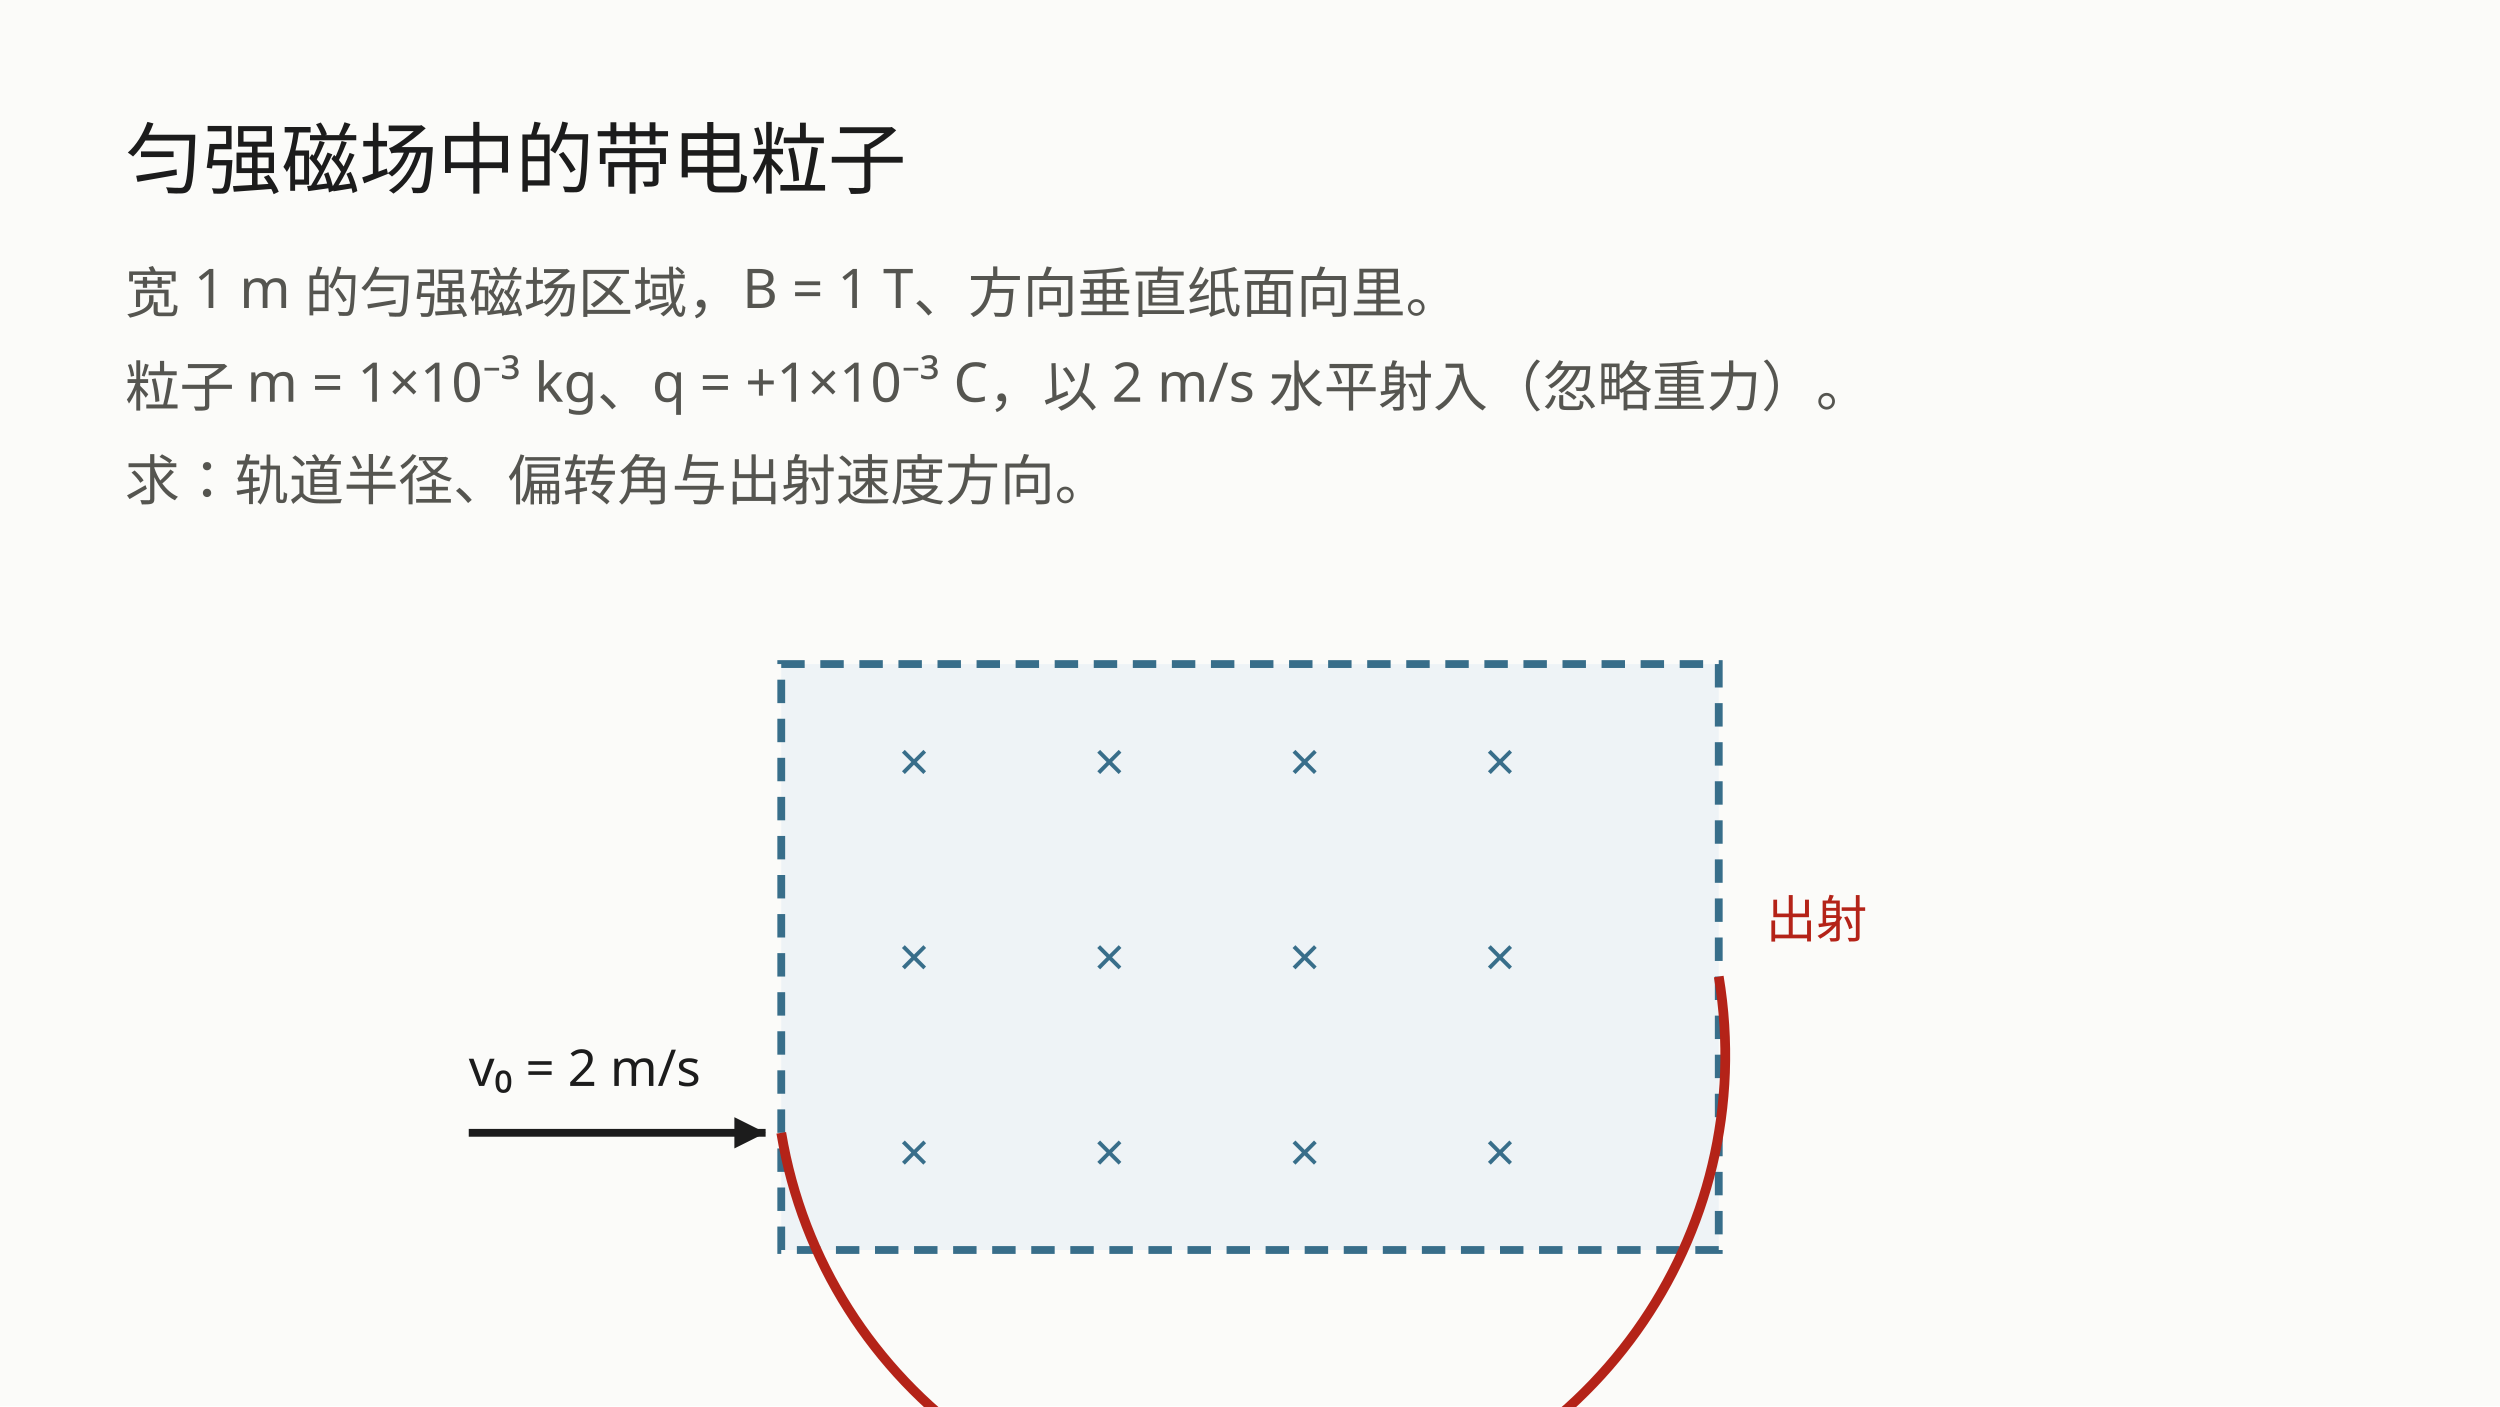
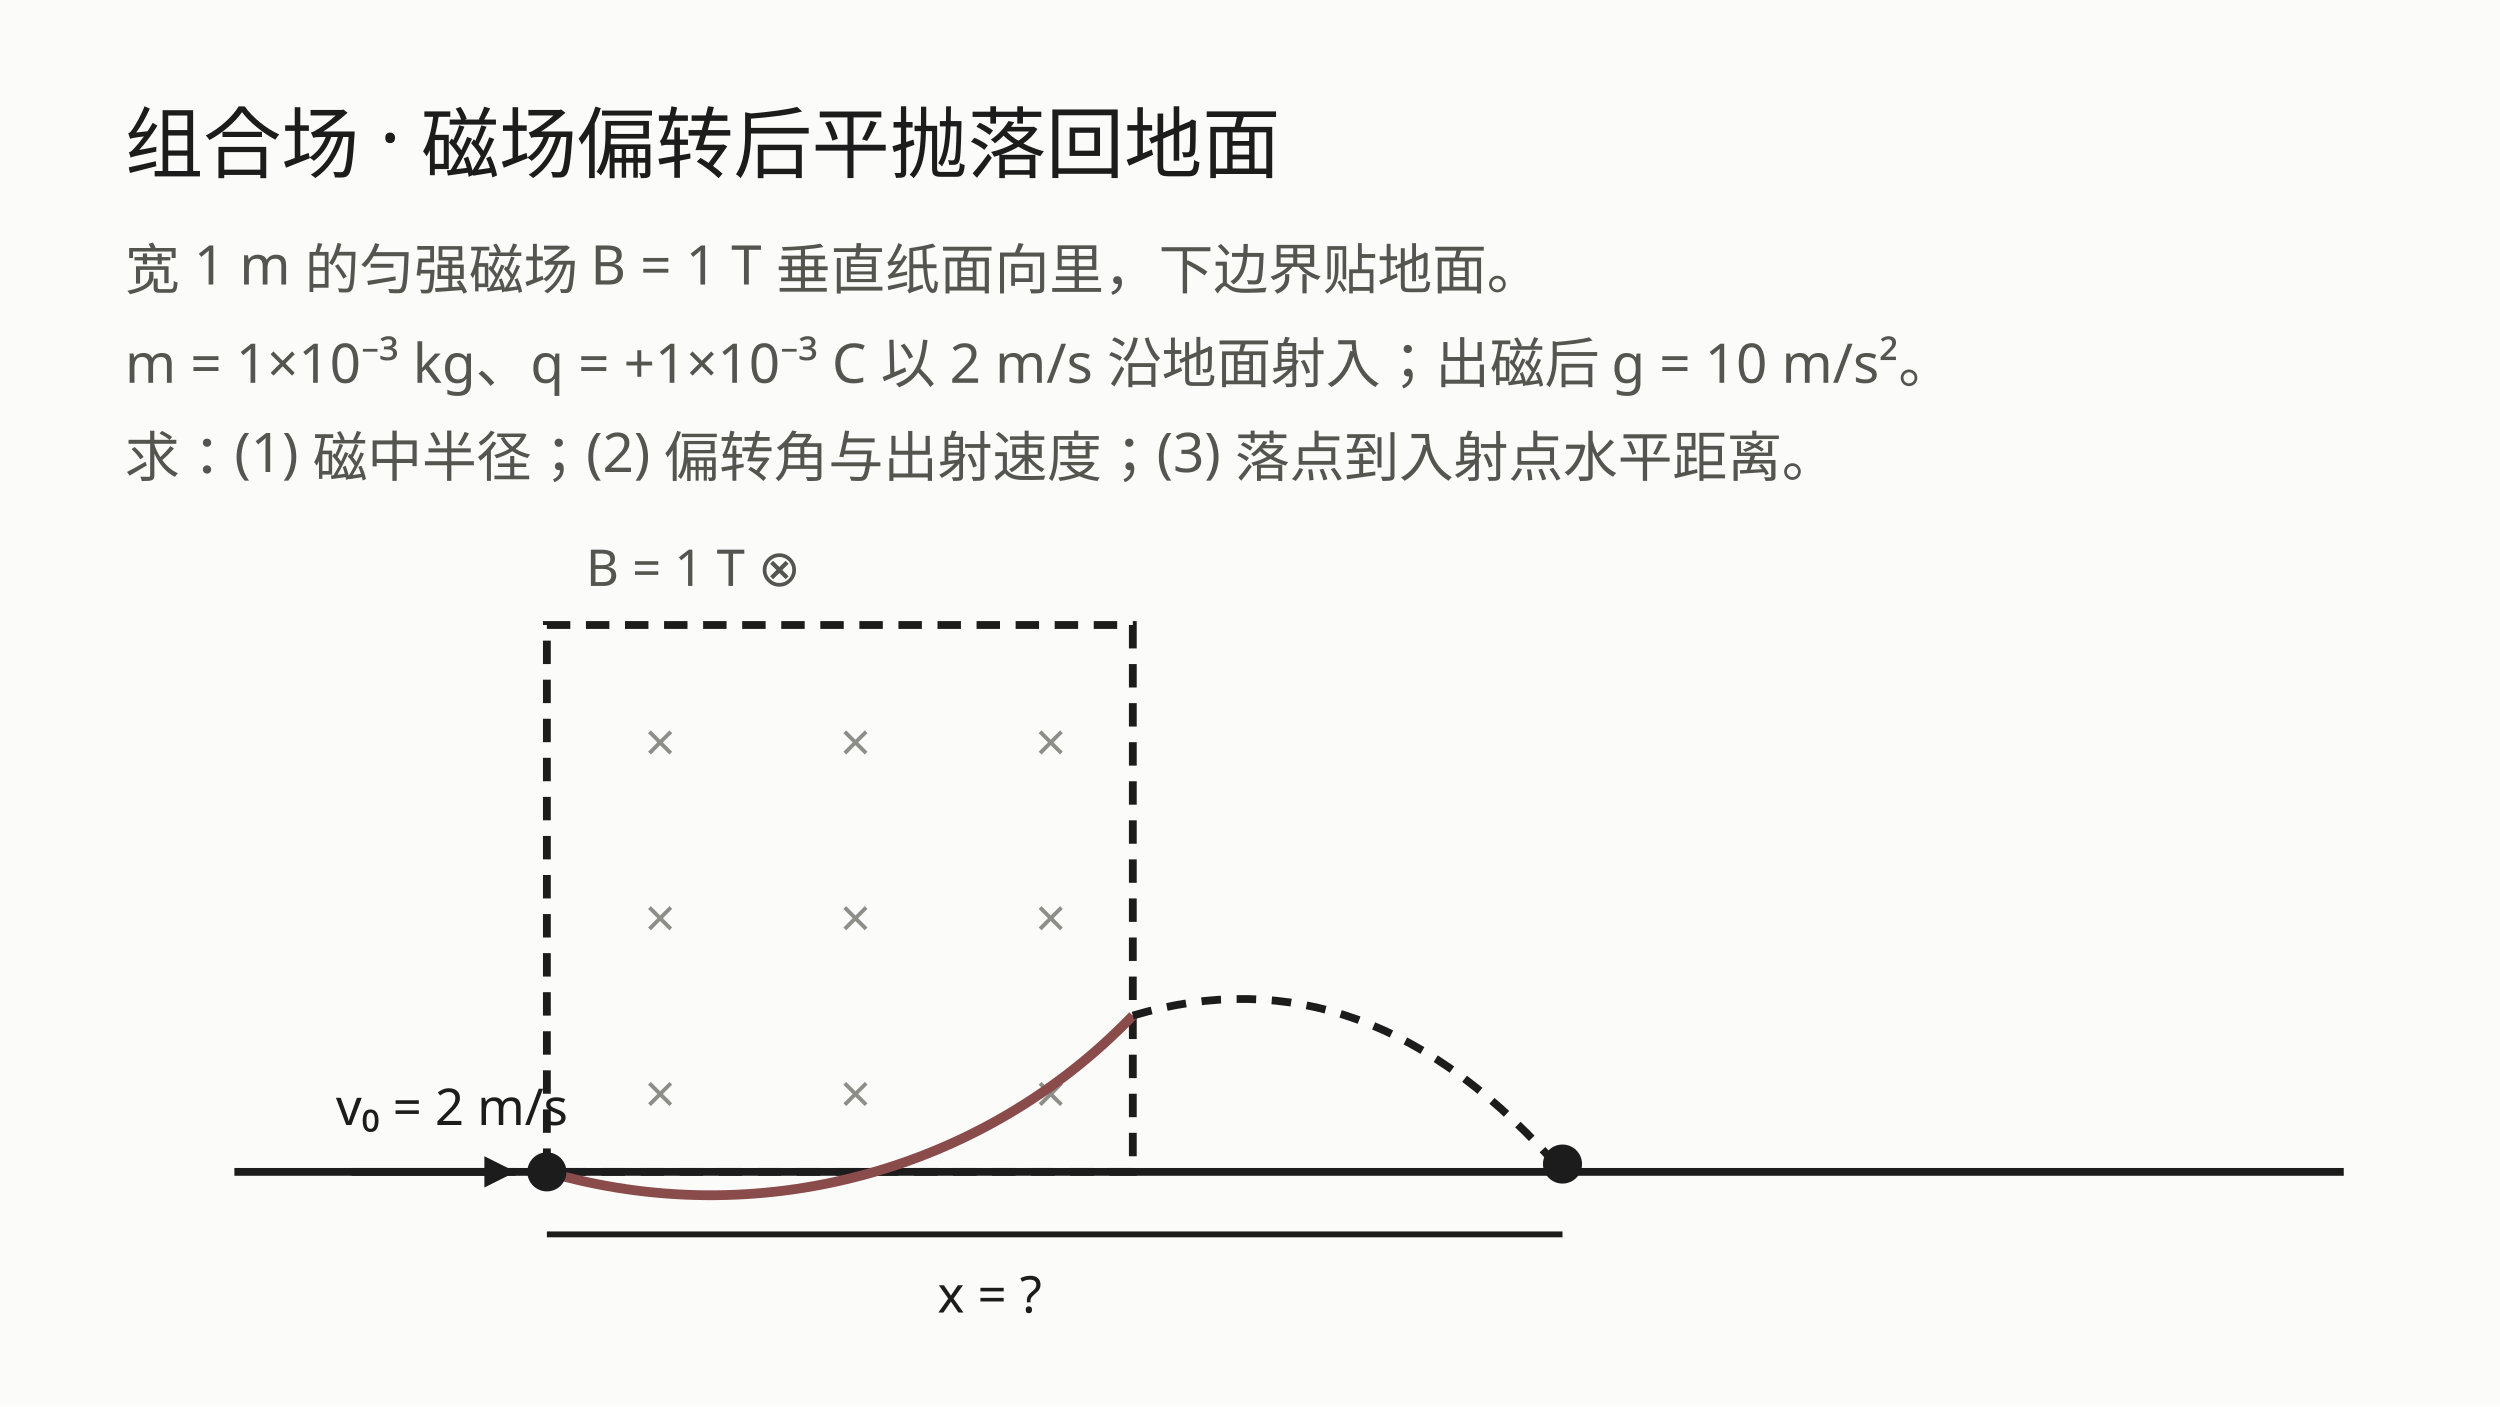
<svg xmlns="http://www.w3.org/2000/svg" width="640" height="360" viewBox="0 0 640 360">
  <rect width="640" height="360" fill="#fbfbf9" />
-   <text x="32" y="48" font-family="sans-serif" font-size="20" fill="#1c1c1c">匀强磁场中的带电粒子</text>
-   <text x="32" y="80" font-family="sans-serif" font-size="14" fill="#555550">宽 1 m 的匀强磁场区域，B = 1 T、方向垂直纸面向里。</text>
-   <text x="32" y="104" font-family="sans-serif" font-size="14" fill="#555550">粒子 m = 1×10⁻³ kg、q = +1×10⁻³ C，以 2 m/s 水平射入（忽略重力）。</text>
-   <text x="32" y="128" font-family="sans-serif" font-size="14" fill="#555550">求：轨道半径、偏转角与出射速度方向。</text>
-   <rect x="200" y="170" width="240" height="150" fill="#eef3f6" stroke="#386e8a" stroke-width="2" stroke-dasharray="6 4" />
-   <g font-family="sans-serif" font-size="14" fill="#386e8a">
-     <text x="230" y="200">×</text>
-     <text x="280" y="200">×</text>
-     <text x="330" y="200">×</text>
-     <text x="380" y="200">×</text>
-     <text x="230" y="250">×</text>
-     <text x="280" y="250">×</text>
-     <text x="330" y="250">×</text>
-     <text x="380" y="250">×</text>
-     <text x="230" y="300">×</text>
-     <text x="280" y="300">×</text>
-     <text x="330" y="300">×</text>
-     <text x="380" y="300">×</text>
+   <text x="32" y="44" font-family="sans-serif" font-size="20" fill="#1c1c1c">组合场 · 磁场偏转后平抛落回地面</text>
+   <text x="32" y="74" font-family="sans-serif" font-size="14" fill="#555550">宽 1 m 的匀强磁场 B = 1 T 垂直纸面向里，下边界贴地面。</text>
+   <text x="32" y="98" font-family="sans-serif" font-size="14" fill="#555550">m = 1×10⁻³ kg、q = +1×10⁻³ C 以 2 m/s 沿地面射入；出磁后 g = 10 m/s²。</text>
+   <text x="32" y="122" font-family="sans-serif" font-size="14" fill="#555550">求：(1) 磁中半径；(2) 偏转角与出射速度；(3) 落点到入射点水平距离。</text>
+   <line x1="60" y1="300" x2="600" y2="300" stroke="#1c1c1c" stroke-width="2" />
+   <rect x="140" y="160" width="150" height="140" fill="none" stroke="#1c1c1c" stroke-width="2" stroke-dasharray="6 4" />
+   <g fill="#8e8e88" font-family="sans-serif" font-size="14">
+     <text x="165" y="195">×</text>
+     <text x="215" y="195">×</text>
+     <text x="265" y="195">×</text>
+     <text x="165" y="240">×</text>
+     <text x="215" y="240">×</text>
+     <text x="265" y="240">×</text>
+     <text x="165" y="285">×</text>
+     <text x="215" y="285">×</text>
+     <text x="265" y="285">×</text>
  </g>
-   <path d="M200 290 A 120 120 0 0 0 440 250" fill="none" stroke="#b42318" stroke-width="2.5" />
-   <line x1="120" y1="290" x2="196" y2="290" stroke="#1c1c1c" stroke-width="2" />
-   <path d="M196 290 l-8 -4 v8 z" fill="#1c1c1c" />
-   <text x="120" y="278" font-family="sans-serif" font-size="13" fill="#1c1c1c">v₀ = 2 m/s</text>
-   <text x="452" y="240" font-family="sans-serif" font-size="13" fill="#b42318">出射</text>
+   <text x="150" y="150" font-family="sans-serif" font-size="13" fill="#555550">B = 1 T ⊗</text>
+   <path d="M140 300 A 150 150 0 0 0 290 260" fill="none" stroke="#8a4b4b" stroke-width="2.5" />
+   <circle cx="140" cy="300" r="5" fill="#1c1c1c" />
+   <line x1="90" y1="300" x2="132" y2="300" stroke="#1c1c1c" stroke-width="2" />
+   <path d="M132 300 l-8 -4 v8 z" fill="#1c1c1c" />
+   <text x="86" y="288" font-family="sans-serif" font-size="13" fill="#1c1c1c">v₀ = 2 m/s</text>
+   <path d="M290 260 q 60 -18 110 40" fill="none" stroke="#1c1c1c" stroke-width="2" stroke-dasharray="5 4" />
+   <circle cx="400" cy="298" r="5" fill="#1c1c1c" />
+   <line x1="140" y1="316" x2="400" y2="316" stroke="#1c1c1c" stroke-width="1.5" />
+   <text x="240" y="336" font-family="sans-serif" font-size="13" fill="#1c1c1c">x = ?</text>
</svg>
